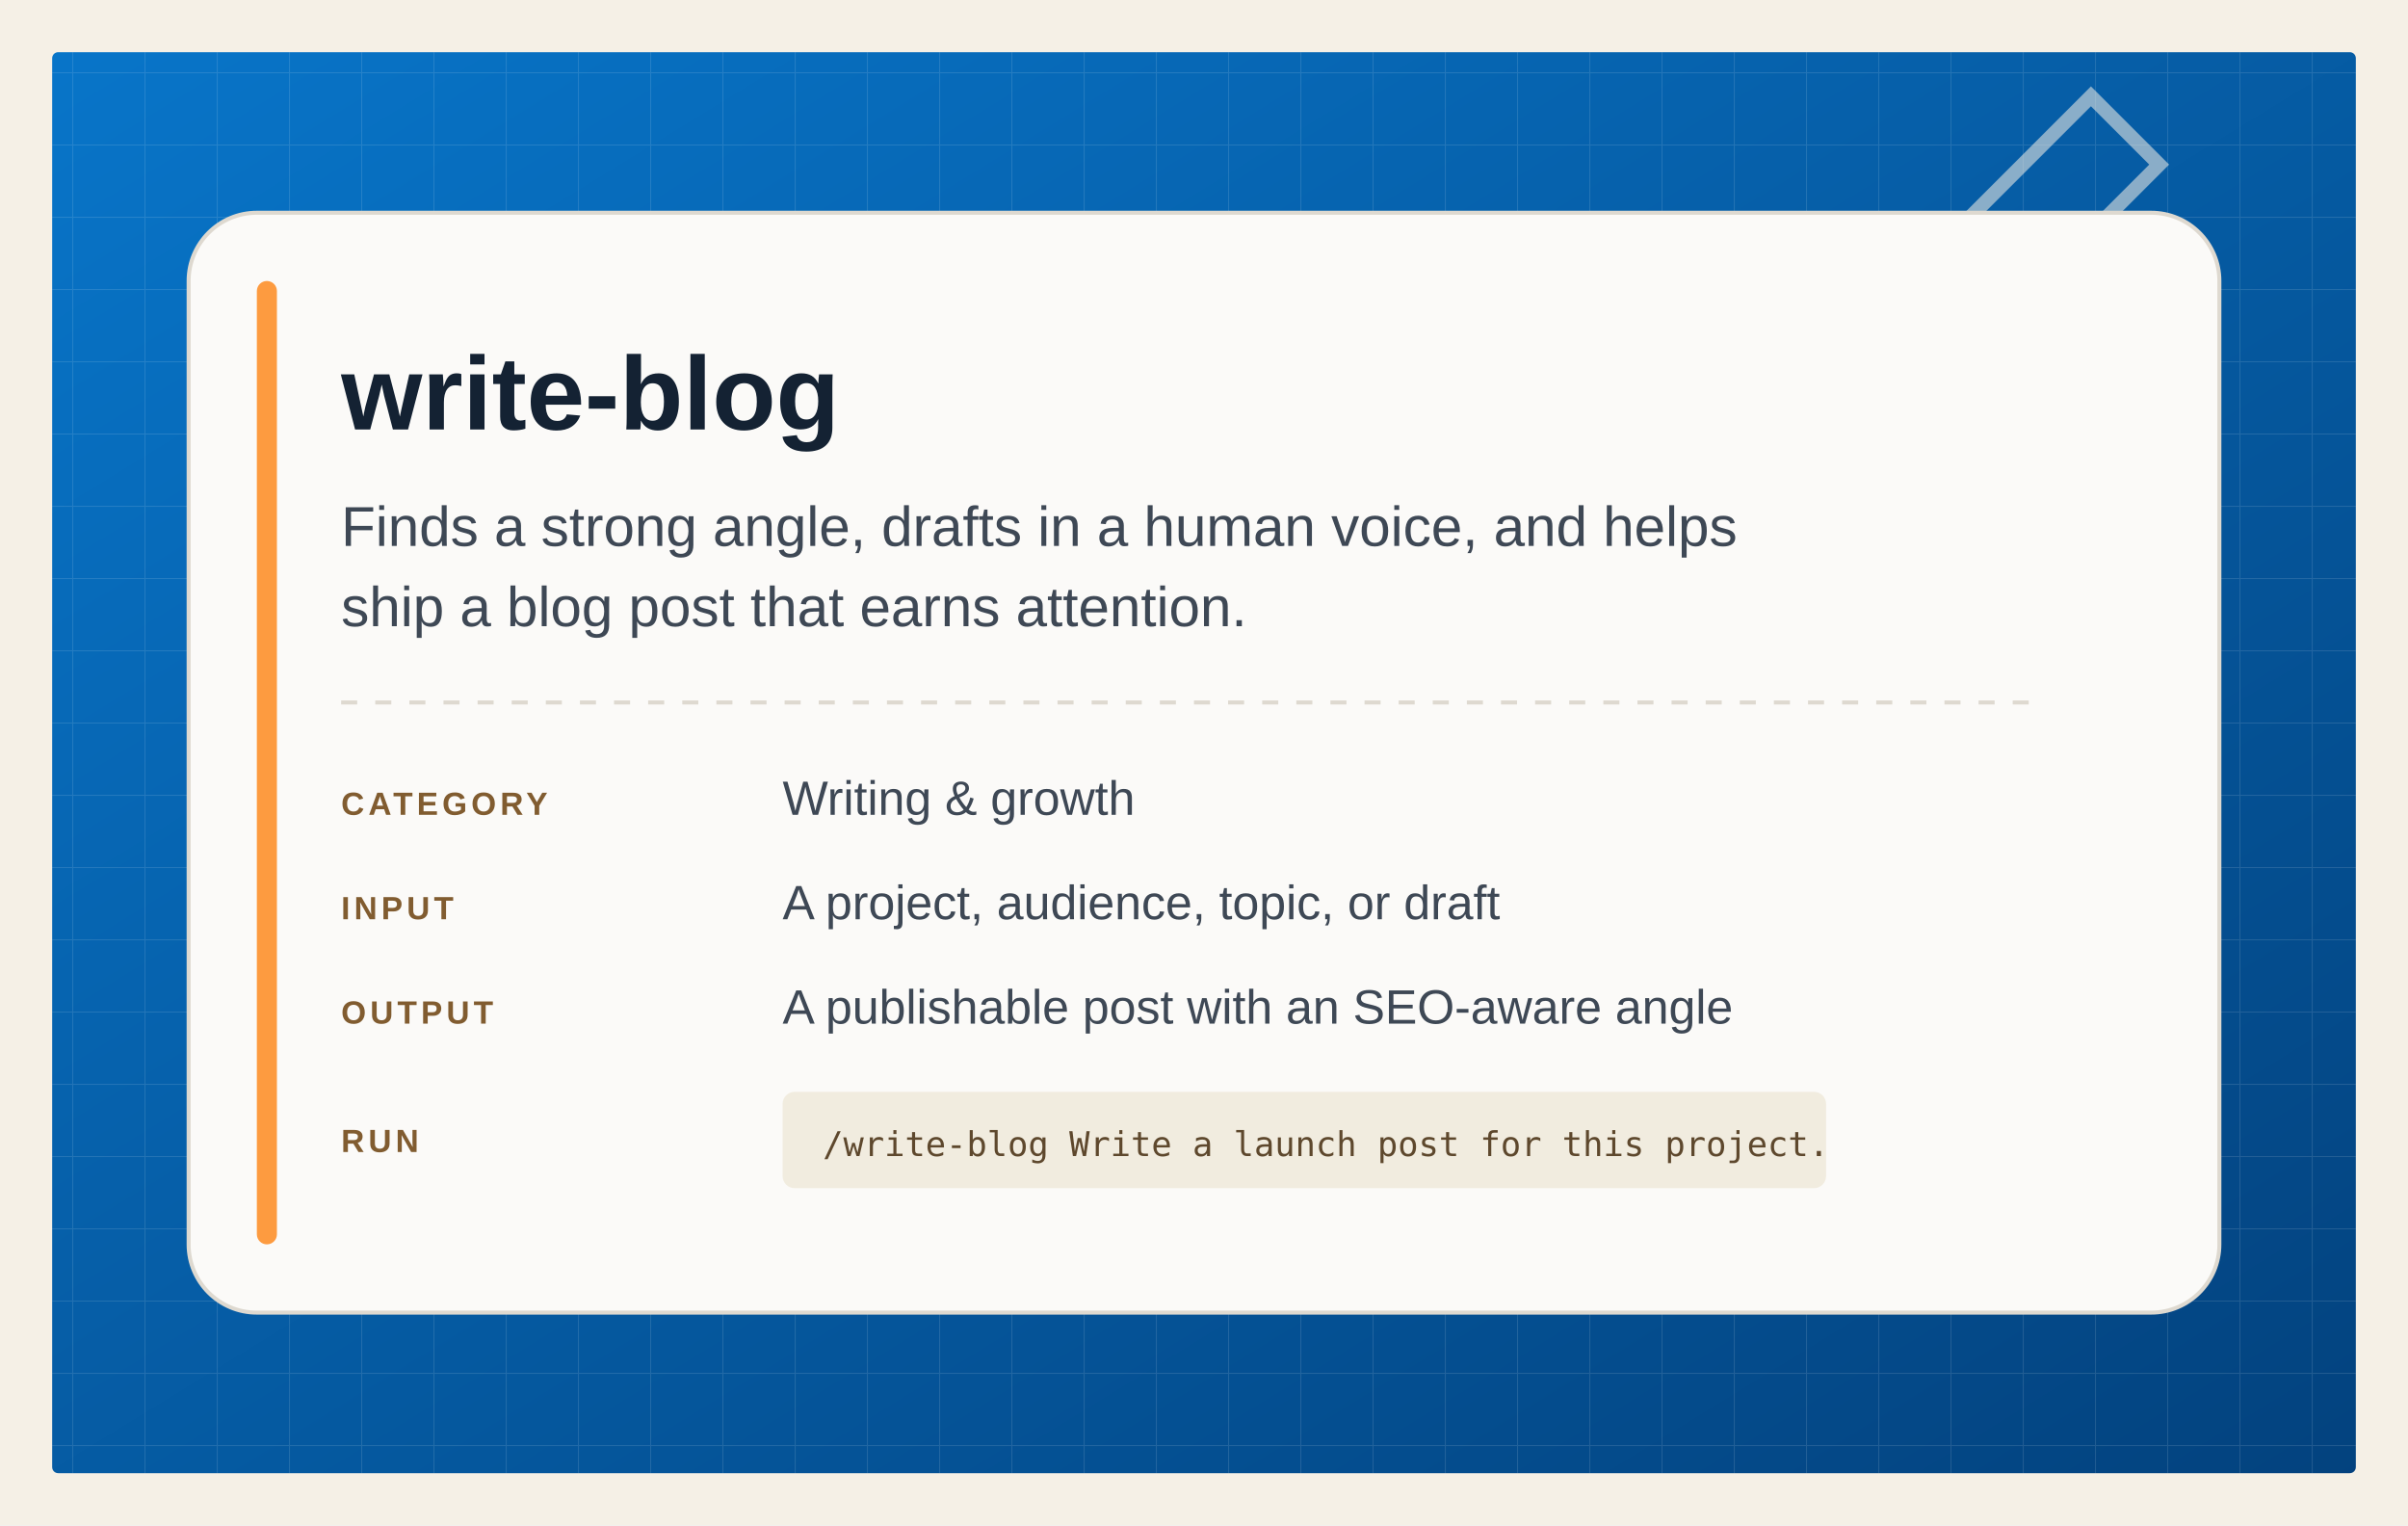
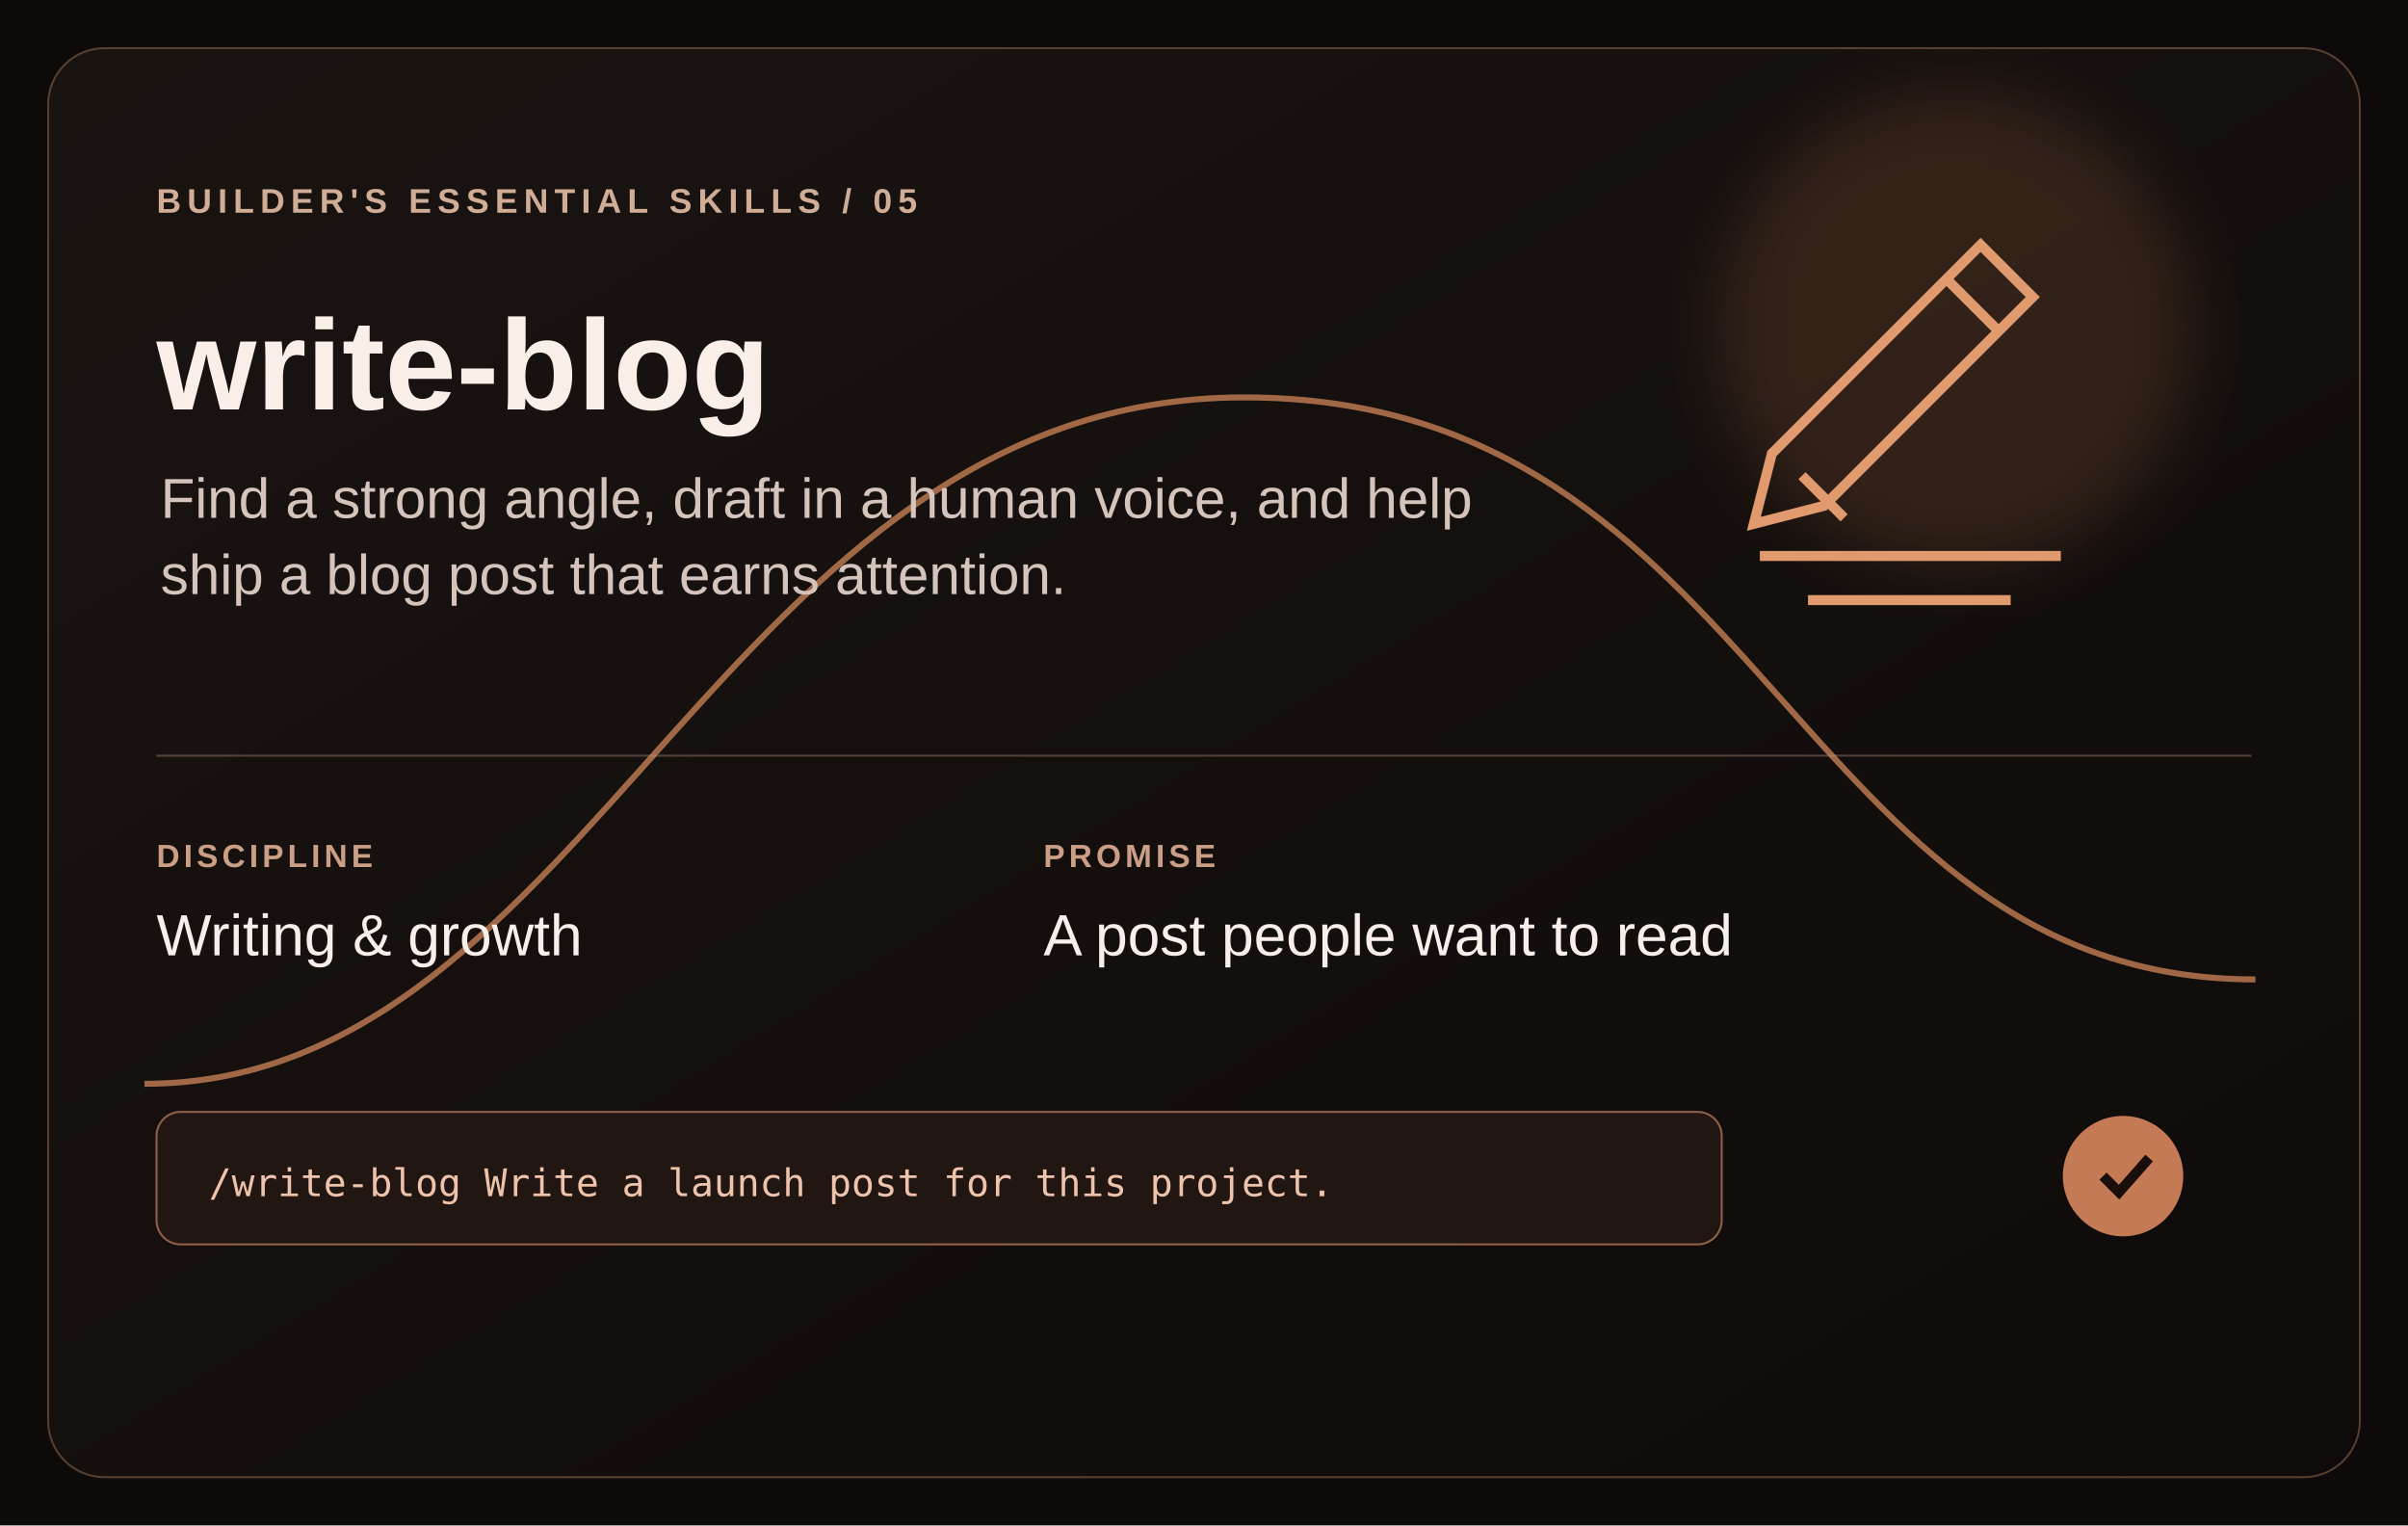
<svg xmlns="http://www.w3.org/2000/svg" viewBox="0 0 1200 760" role="img" aria-labelledby="title desc">
  <defs>
    <linearGradient id="bg" x1="0" y1="0" x2="1" y2="1">
-       <stop stop-color="#0875c9" />
-       <stop offset="1" stop-color="#03427e" />
+       <stop stop-color="#1a1411" />
+       <stop offset="1" stop-color="#0e0b0a" />
    </linearGradient>
-     <pattern id="grid" width="36" height="36" patternUnits="userSpaceOnUse">
-       <path d="M36 0H0V36" fill="none" stroke="#fff" stroke-opacity=".12" stroke-width="1" />
-     </pattern>
+     <filter id="glow">
+       <feGaussianBlur stdDeviation="16" />
+     </filter>
  </defs>
-   <rect width="1200" height="760" fill="#f5f0e6" />
-   <rect x="26" y="26" width="1148" height="708" rx="3" fill="url(#bg)" />
-   <rect x="26" y="26" width="1148" height="708" fill="url(#grid)" />
-   <path d="M902 248l28-88 112-112 34 34-112 112zM922 196l58 58M892 264h196" fill="none" stroke="#f5f0e6" stroke-opacity=".55" stroke-width="7" />
-   <rect x="94" y="106" width="1012" height="548" rx="34" fill="#fbfaf8" stroke="#ded9d0" stroke-width="2" />
-   <rect x="128" y="140" width="10" height="480" rx="5" fill="#fd9b40" />
-   <text x="170" y="214" fill="#142233" font-family="Arial, Helvetica, sans-serif" font-size="52" font-weight="700">write-blog</text>
-   <text x="170" y="272" fill="#3e4855" font-family="Arial, Helvetica, sans-serif" font-size="28">Finds a strong angle, drafts in a human voice, and helps</text>
-   <text x="170" y="312" fill="#3e4855" font-family="Arial, Helvetica, sans-serif" font-size="28">ship a blog post that earns attention.</text>
-   <path d="M170 350h850" stroke="#ded9d0" stroke-width="2" stroke-dasharray="8 9" />
-   <g font-family="Arial, Helvetica, sans-serif">
-     <g fill="#815c30" font-size="16" font-weight="700" letter-spacing="2">
-       <text x="170" y="406">CATEGORY</text>
-       <text x="170" y="458">INPUT</text>
-       <text x="170" y="510">OUTPUT</text>
-       <text x="170" y="574">RUN</text>
-     </g>
-     <g fill="#3e4855" font-size="24">
-       <text x="390" y="406">Writing &amp; growth</text>
-       <text x="390" y="458">A project, audience, topic, or draft</text>
-       <text x="390" y="510">A publishable post with an SEO-aware angle</text>
-     </g>
-     <rect x="390" y="544" width="520" height="48" rx="6" fill="#f1ecdf" />
-     <text x="410" y="576" fill="#5e482d" font-family="monospace" font-size="17">/write-blog Write a launch post for this project.</text>
+   <rect width="1200" height="760" fill="#0d0a09" />
+   <rect x="24" y="24" width="1152" height="712" rx="28" fill="url(#bg)" stroke="#805e47" stroke-opacity=".62" />
+   <circle cx="974" cy="164" r="118" fill="#bf7951" fill-opacity=".18" filter="url(#glow)" />
+   <path d="M72 540C295 540 360 198 620 198s273 290 504 290" fill="none" stroke="#cf8558" stroke-opacity=".75" stroke-width="3" />
+   <text x="78" y="106" fill="#d0ad96" font-family="Arial, Helvetica, sans-serif" font-size="17" font-weight="700" letter-spacing="3">BUILDER'S ESSENTIAL SKILLS / 05</text>
+   <text x="78" y="204" fill="#f9eee8" font-family="Arial, Helvetica, sans-serif" font-size="64" font-weight="700">write-blog</text>
+   <text x="80" y="258" fill="#d5c4bc" font-family="Arial, Helvetica, sans-serif" font-size="28">Find a strong angle, draft in a human voice, and help</text>
+   <text x="80" y="296" fill="#d5c4bc" font-family="Arial, Helvetica, sans-serif" font-size="28">ship a blog post that earns attention.</text>
+   <g transform="translate(852 106)" fill="none" stroke="#e09a6e" stroke-width="5">
+     <path d="m22 155 35-9 104-104-26-26L31 120zM118 33l26 26" />
+     <path d="M25 171h150M49 193h101" />
+     <path d="M46 131 67 152" />
  </g>
+   <rect x="78" y="376" width="1044" height="1" fill="#c69c84" fill-opacity=".35" />
+   <text x="78" y="432" fill="#ca9f86" font-family="Arial, Helvetica, sans-serif" font-size="16" font-weight="700" letter-spacing="2">DISCIPLINE</text>
+   <text x="78" y="476" fill="#f8eeea" font-family="Arial, Helvetica, sans-serif" font-size="29">Writing &amp; growth</text>
+   <text x="520" y="432" fill="#ca9f86" font-family="Arial, Helvetica, sans-serif" font-size="16" font-weight="700" letter-spacing="2">PROMISE</text>
+   <text x="520" y="476" fill="#f8eeea" font-family="Arial, Helvetica, sans-serif" font-size="29">A post people want to read</text>
+   <rect x="78" y="554" width="780" height="66" rx="12" fill="#211612" stroke="#8f6049" />
+   <text x="104" y="596" fill="#edc3ab" font-family="monospace" font-size="19">/write-blog Write a launch post for this project.</text>
+   <circle cx="1058" cy="586" r="30" fill="#c47b55" />
+   <path d="m1048 586 8 8 15-17" fill="none" stroke="#1a0e0a" stroke-width="5" />
</svg>
